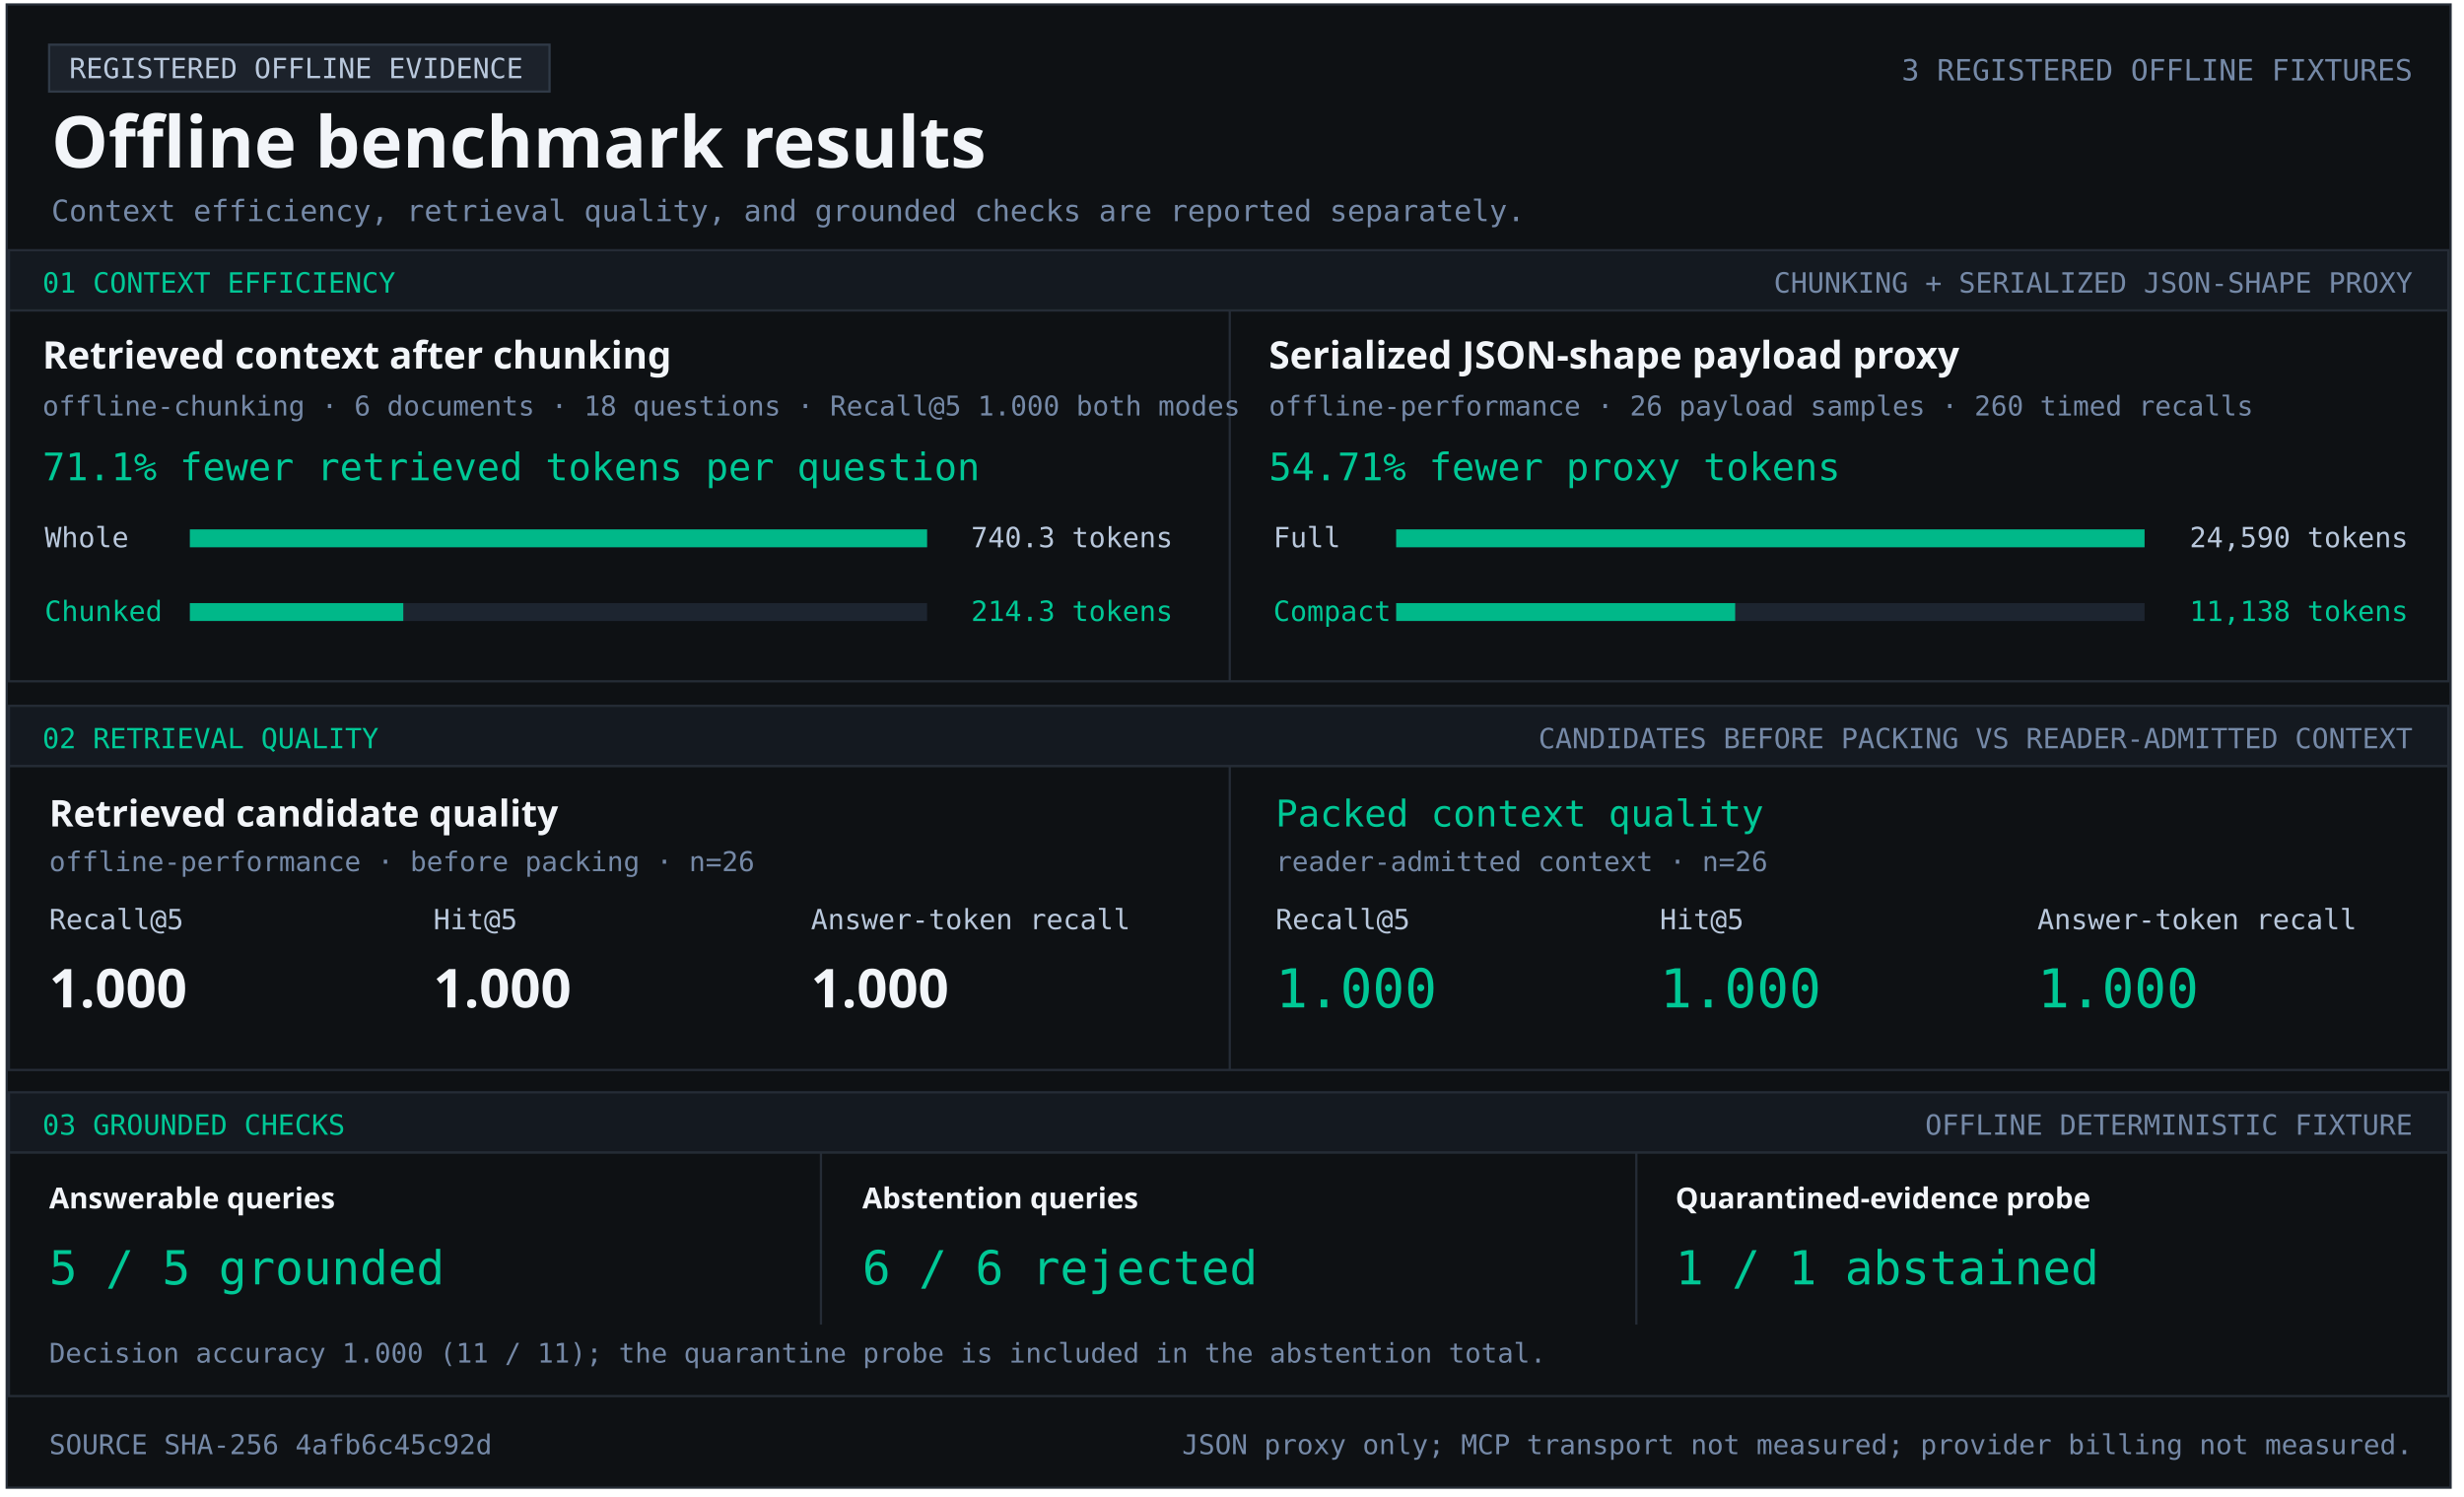
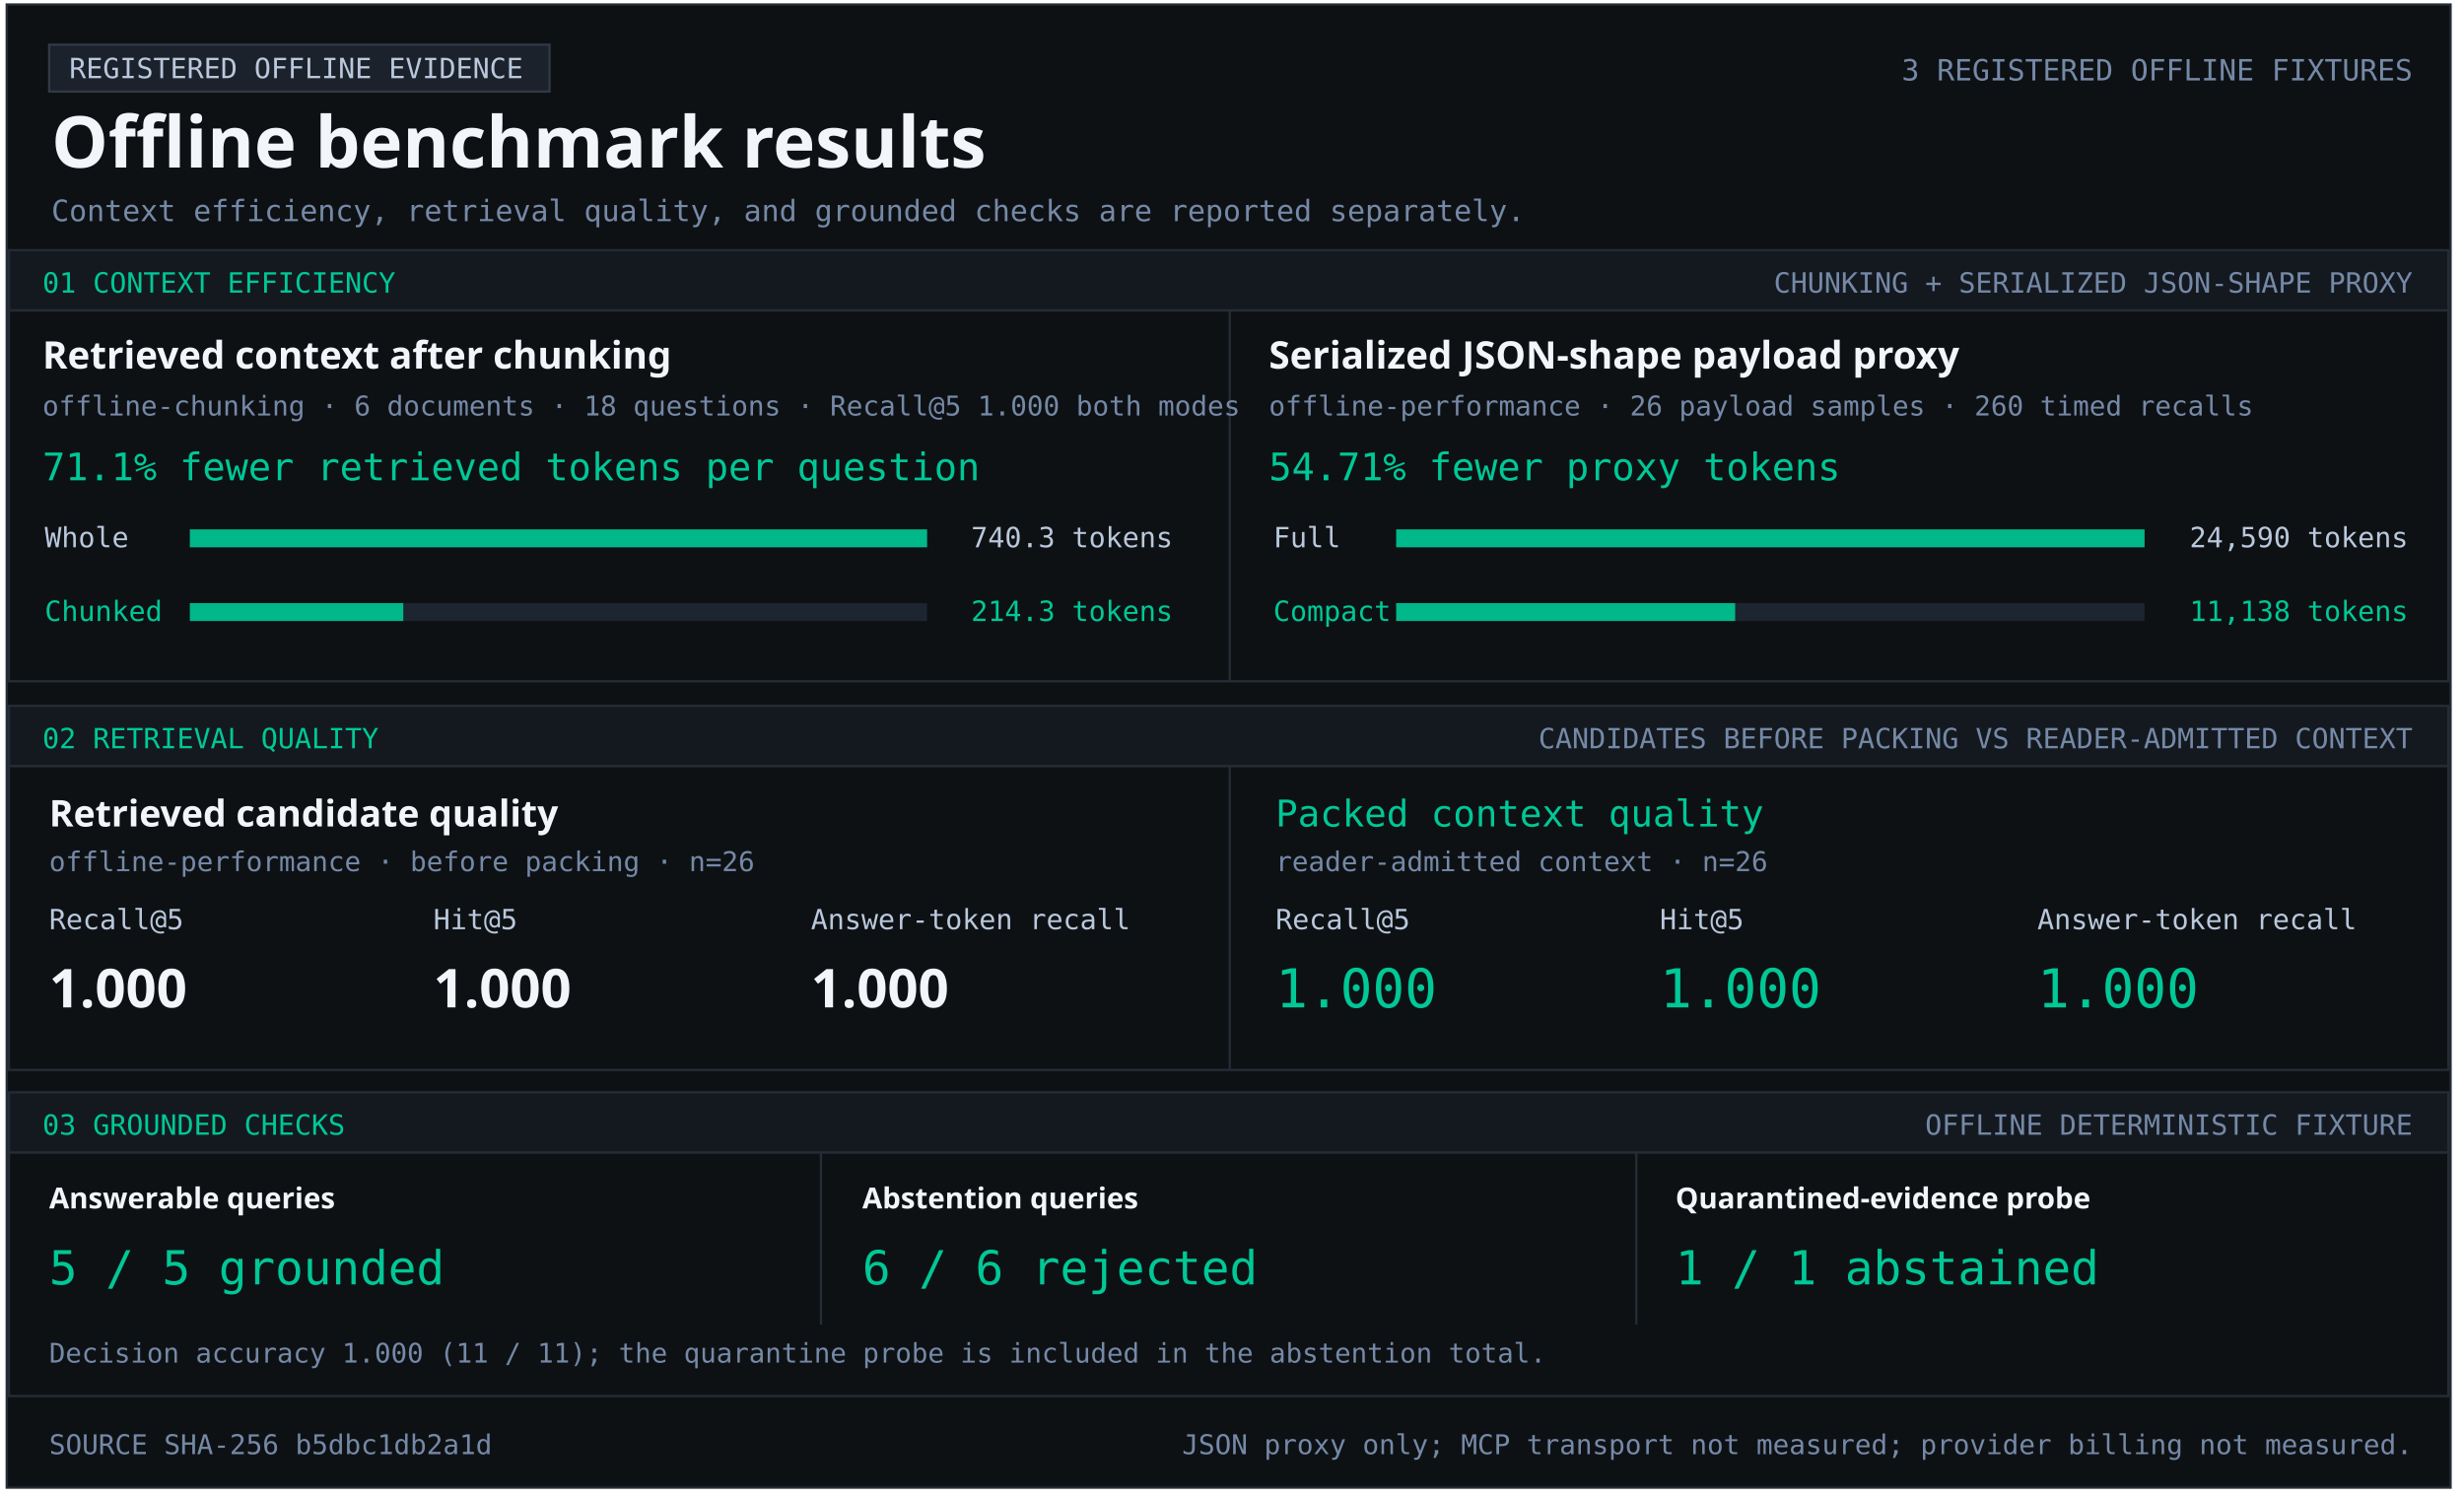
<svg xmlns="http://www.w3.org/2000/svg" width="1103" height="670" viewBox="0 0 1103 670" role="img" aria-labelledby="title desc">
  <style>text{font-family:Consolas,monospace;fill:#b9c8dc} .heading{font-family:Segoe UI,sans-serif;font-weight:700;fill:#f2f5f9} .green{fill:#00c896}.muted{fill:#7589a7}</style>
  <rect x="3" y="2" width="1094" height="664" fill="#0e1114" stroke="#252c36" />
  <rect x="22" y="20" width="224" height="21" fill="#1c222b" stroke="#303a47" />
  <text x="31" y="35" font-size="12.5" text-anchor="start">REGISTERED OFFLINE EVIDENCE</text>
  <text x="23" y="75" font-size="32" class="heading" text-anchor="start">Offline benchmark results</text>
  <text x="1080" y="36" font-size="13.1" class="muted" text-anchor="end">3 REGISTERED OFFLINE FIXTURES</text>
  <text x="23" y="99" font-size="13.2" class="muted" text-anchor="start">Context efficiency, retrieval quality, and grounded checks are reported separately.</text>
  <rect x="4" y="112" width="1092" height="27" fill="#141920" stroke="#252c36" />
  <text x="19" y="131" font-size="12.5" class="green" text-anchor="start">01  CONTEXT EFFICIENCY</text>
  <text x="1080" y="131" font-size="12.5" class="muted" text-anchor="end">CHUNKING + SERIALIZED JSON-SHAPE PROXY</text>
  <rect x="4" y="139" width="1092" height="166" fill="#0e1114" stroke="#252c36" />
  <rect x="550" y="139" width="1" height="166" fill="#252c36" />
  <text x="19" y="165" font-size="17" class="heading" text-anchor="start">Retrieved context after chunking</text>
  <text x="19" y="186" font-size="12.2" class="muted" text-anchor="start">offline-chunking · 6 documents · 18 questions · Recall@5 1.000 both modes</text>
  <text x="19" y="215" font-size="17" class="green" text-anchor="start">71.1% fewer retrieved tokens per question</text>
  <text x="20" y="245" font-size="12.5" text-anchor="start">Whole</text>
  <rect x="85" y="237" width="330" height="8" fill="#1d2530" />
  <rect x="85" y="237" width="330.00" height="8" fill="#00b889" />
  <text x="525" y="245" font-size="12.5" text-anchor="end">740.3 tokens</text>
  <text x="20" y="278" font-size="12.5" class="green" text-anchor="start">Chunked</text>
  <rect x="85" y="270" width="330" height="8" fill="#1d2530" />
  <rect x="85" y="270" width="95.53" height="8" fill="#00b889" />
  <text x="525" y="278" font-size="12.5" class="green" text-anchor="end">214.3 tokens</text>
  <text x="568" y="165" font-size="17" class="heading" text-anchor="start">Serialized JSON-shape payload proxy</text>
  <text x="568" y="186" font-size="12.2" class="muted" text-anchor="start">offline-performance · 26 payload samples · 260 timed recalls</text>
  <text x="568" y="215" font-size="17" class="green" text-anchor="start">54.71% fewer proxy tokens</text>
  <text x="570" y="245" font-size="12.5" text-anchor="start">Full</text>
  <rect x="625" y="237" width="335" height="8" fill="#1d2530" />
  <rect x="625" y="237" width="335.00" height="8" fill="#00b889" />
  <text x="1078" y="245" font-size="12.5" text-anchor="end">24,590 tokens</text>
  <text x="570" y="278" font-size="12.5" class="green" text-anchor="start">Compact</text>
  <rect x="625" y="270" width="335" height="8" fill="#1d2530" />
  <rect x="625" y="270" width="151.74" height="8" fill="#00b889" />
  <text x="1078" y="278" font-size="12.5" class="green" text-anchor="end">11,138 tokens</text>
  <rect x="4" y="316" width="1092" height="27" fill="#141920" stroke="#252c36" />
  <text x="19" y="335" font-size="12.5" class="green" text-anchor="start">02  RETRIEVAL QUALITY</text>
  <text x="1080" y="335" font-size="12.5" class="muted" text-anchor="end">CANDIDATES BEFORE PACKING VS READER-ADMITTED CONTEXT</text>
  <rect x="4" y="343" width="1092" height="136" fill="#0e1114" stroke="#252c36" />
  <rect x="550" y="343" width="1" height="136" fill="#252c36" />
  <text x="22" y="370" font-size="16.5" class="heading" text-anchor="start">Retrieved candidate quality</text>
  <text x="22" y="390" font-size="12.2" class="muted" text-anchor="start">offline-performance · before packing · n=26</text>
  <text x="22" y="416" font-size="12.5" text-anchor="start">Recall@5</text>
  <text x="194" y="416" font-size="12.5" text-anchor="start">Hit@5</text>
  <text x="363" y="416" font-size="12.5" text-anchor="start">Answer-token recall</text>
  <text x="22" y="451" font-size="24" class="heading" text-anchor="start">1.000</text>
  <text x="194" y="451" font-size="24" class="heading" text-anchor="start">1.000</text>
  <text x="363" y="451" font-size="24" class="heading" text-anchor="start">1.000</text>
  <text x="571" y="370" font-size="16.5" class="green" text-anchor="start">Packed context quality</text>
  <text x="571" y="390" font-size="12.2" class="muted" text-anchor="start">reader-admitted context · n=26</text>
  <text x="571" y="416" font-size="12.5" text-anchor="start">Recall@5</text>
  <text x="743" y="416" font-size="12.5" text-anchor="start">Hit@5</text>
  <text x="912" y="416" font-size="12.5" text-anchor="start">Answer-token recall</text>
  <text x="571" y="451" font-size="24" class="green" text-anchor="start">1.000</text>
  <text x="743" y="451" font-size="24" class="green" text-anchor="start">1.000</text>
  <text x="912" y="451" font-size="24" class="green" text-anchor="start">1.000</text>
  <rect x="4" y="489" width="1092" height="27" fill="#141920" stroke="#252c36" />
  <text x="19" y="508" font-size="12.5" class="green" text-anchor="start">03  GROUNDED CHECKS</text>
  <text x="1080" y="508" font-size="12.5" class="muted" text-anchor="end">OFFLINE DETERMINISTIC FIXTURE</text>
  <rect x="4" y="516" width="1092" height="109" fill="#0e1114" stroke="#252c36" />
  <rect x="367" y="516" width="1" height="77" fill="#252c36" />
  <rect x="732" y="516" width="1" height="77" fill="#252c36" />
  <text x="22" y="541" font-size="13" class="heading" text-anchor="start">Answerable queries</text>
  <text x="22" y="575" font-size="21" class="green" text-anchor="start">5 / 5 grounded</text>
  <text x="386" y="541" font-size="13" class="heading" text-anchor="start">Abstention queries</text>
  <text x="386" y="575" font-size="21" class="green" text-anchor="start">6 / 6 rejected</text>
  <text x="750" y="541" font-size="13" class="heading" text-anchor="start">Quarantined-evidence probe</text>
  <text x="750" y="575" font-size="21" class="green" text-anchor="start">1 / 1 abstained</text>
  <text x="22" y="610" font-size="12.1" class="muted" text-anchor="start">Decision accuracy 1.000 (11 / 11); the quarantine probe is included in the abstention total.</text>
-   <text x="22" y="651" font-size="12.2" class="muted" text-anchor="start">SOURCE SHA-256  4afb6c45c92d</text>
+   <text x="22" y="651" font-size="12.2" class="muted" text-anchor="start">SOURCE SHA-256  b5dbc1db2a1d</text>
  <text x="1080" y="651" font-size="12.2" class="muted" text-anchor="end">JSON proxy only; MCP transport not measured; provider billing not measured.</text>
</svg>
